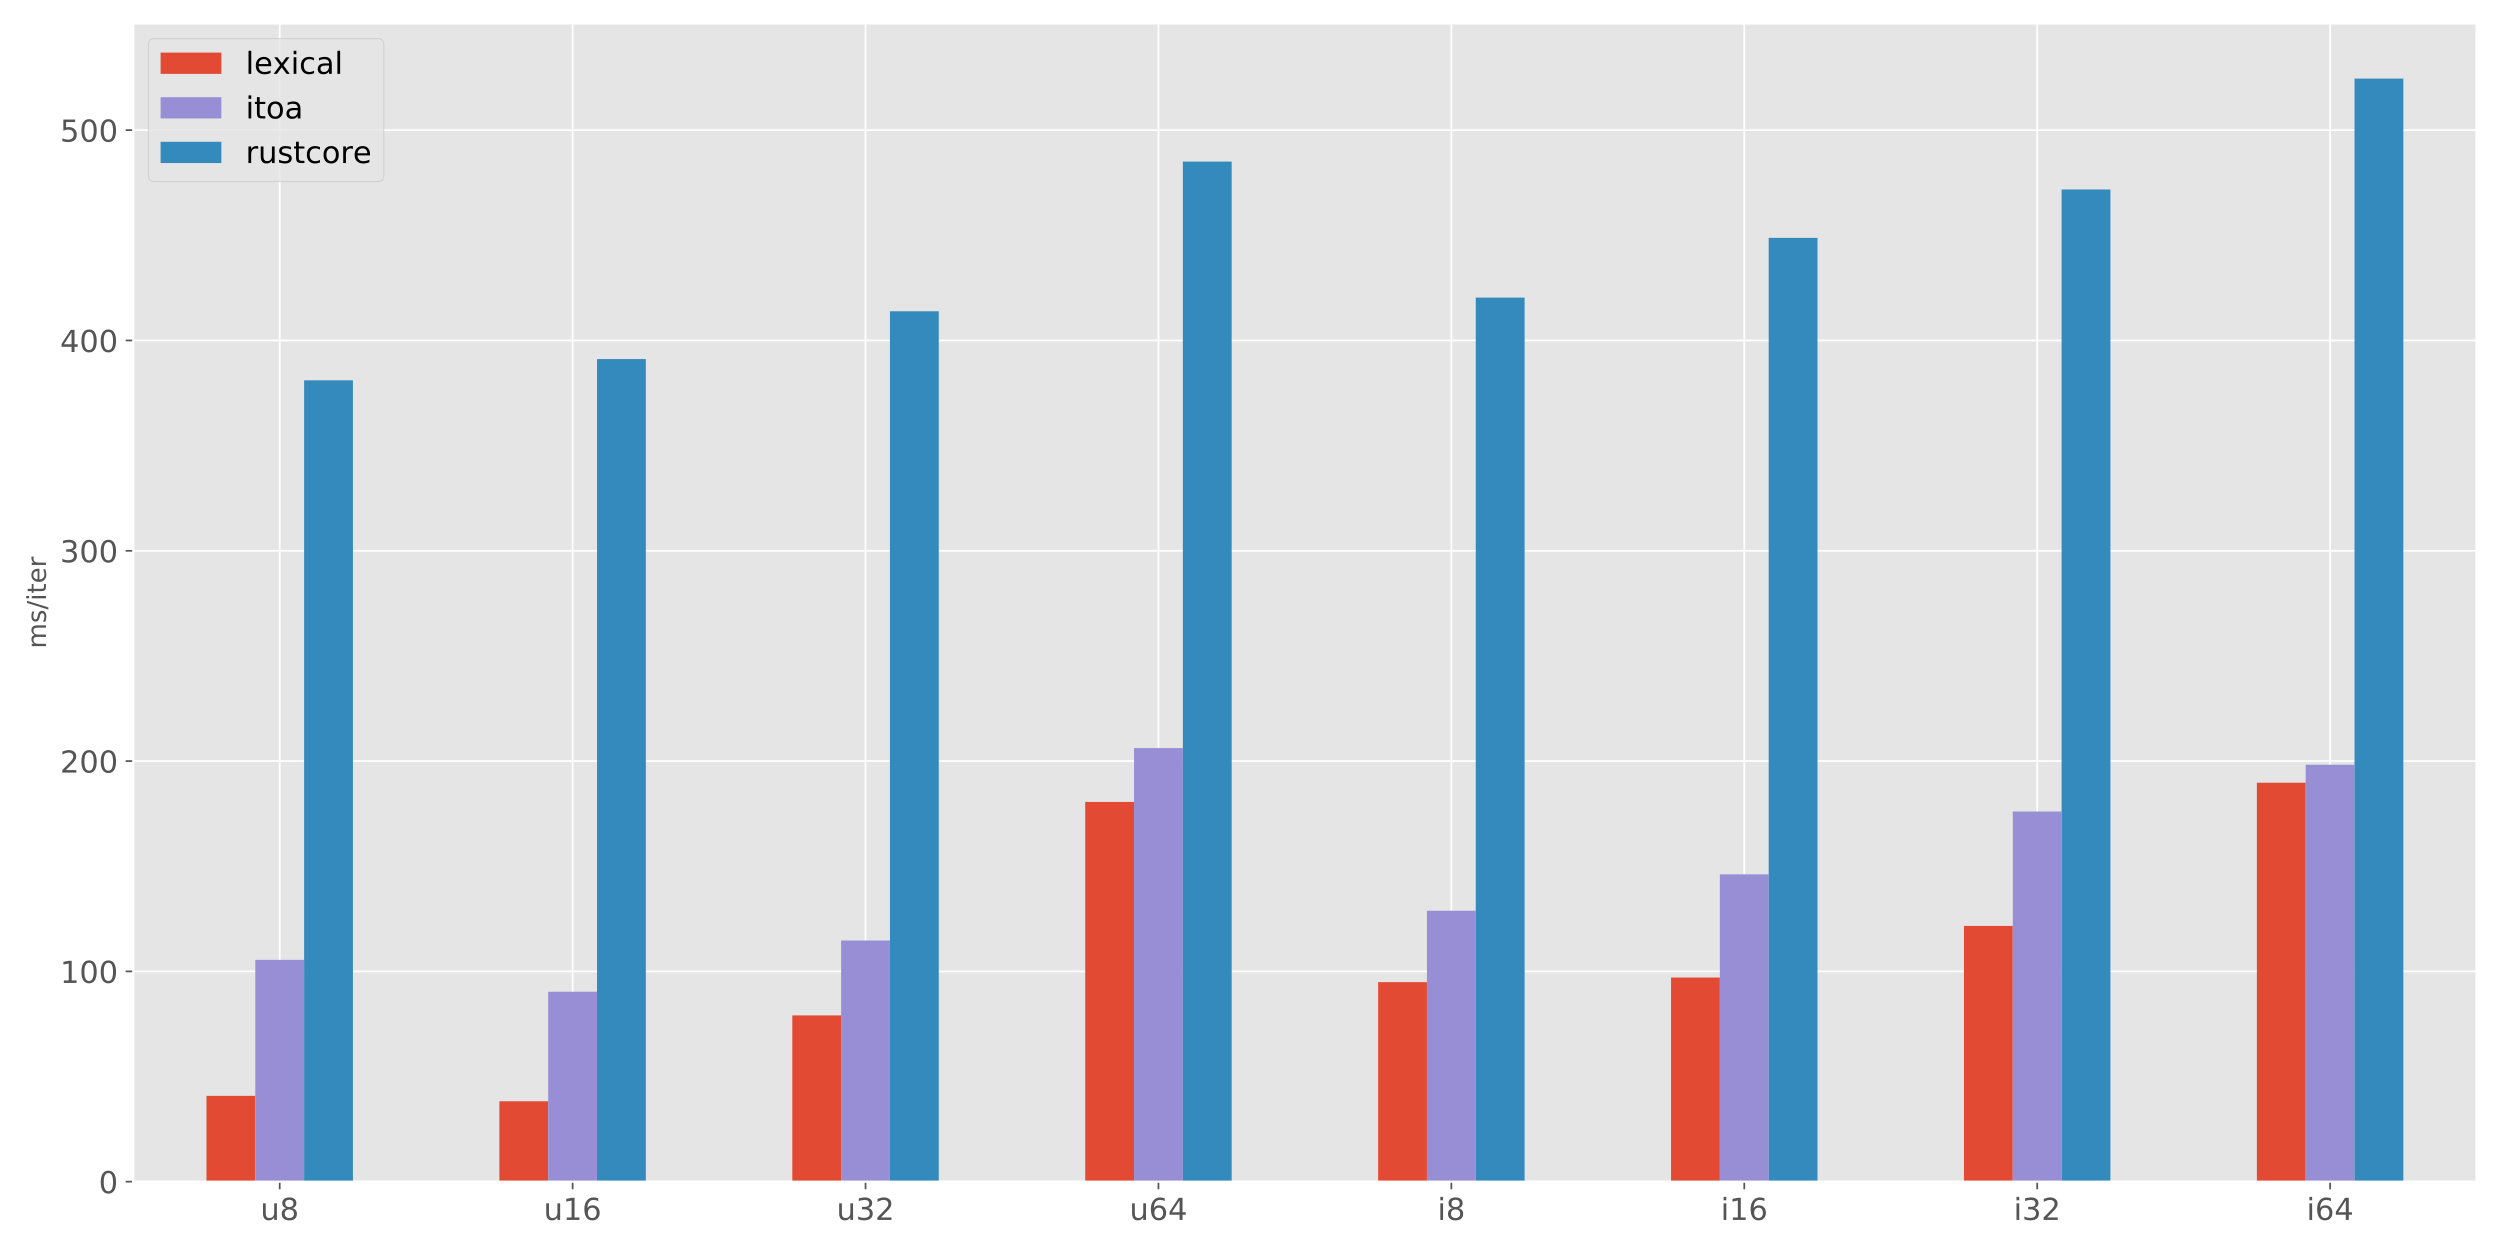
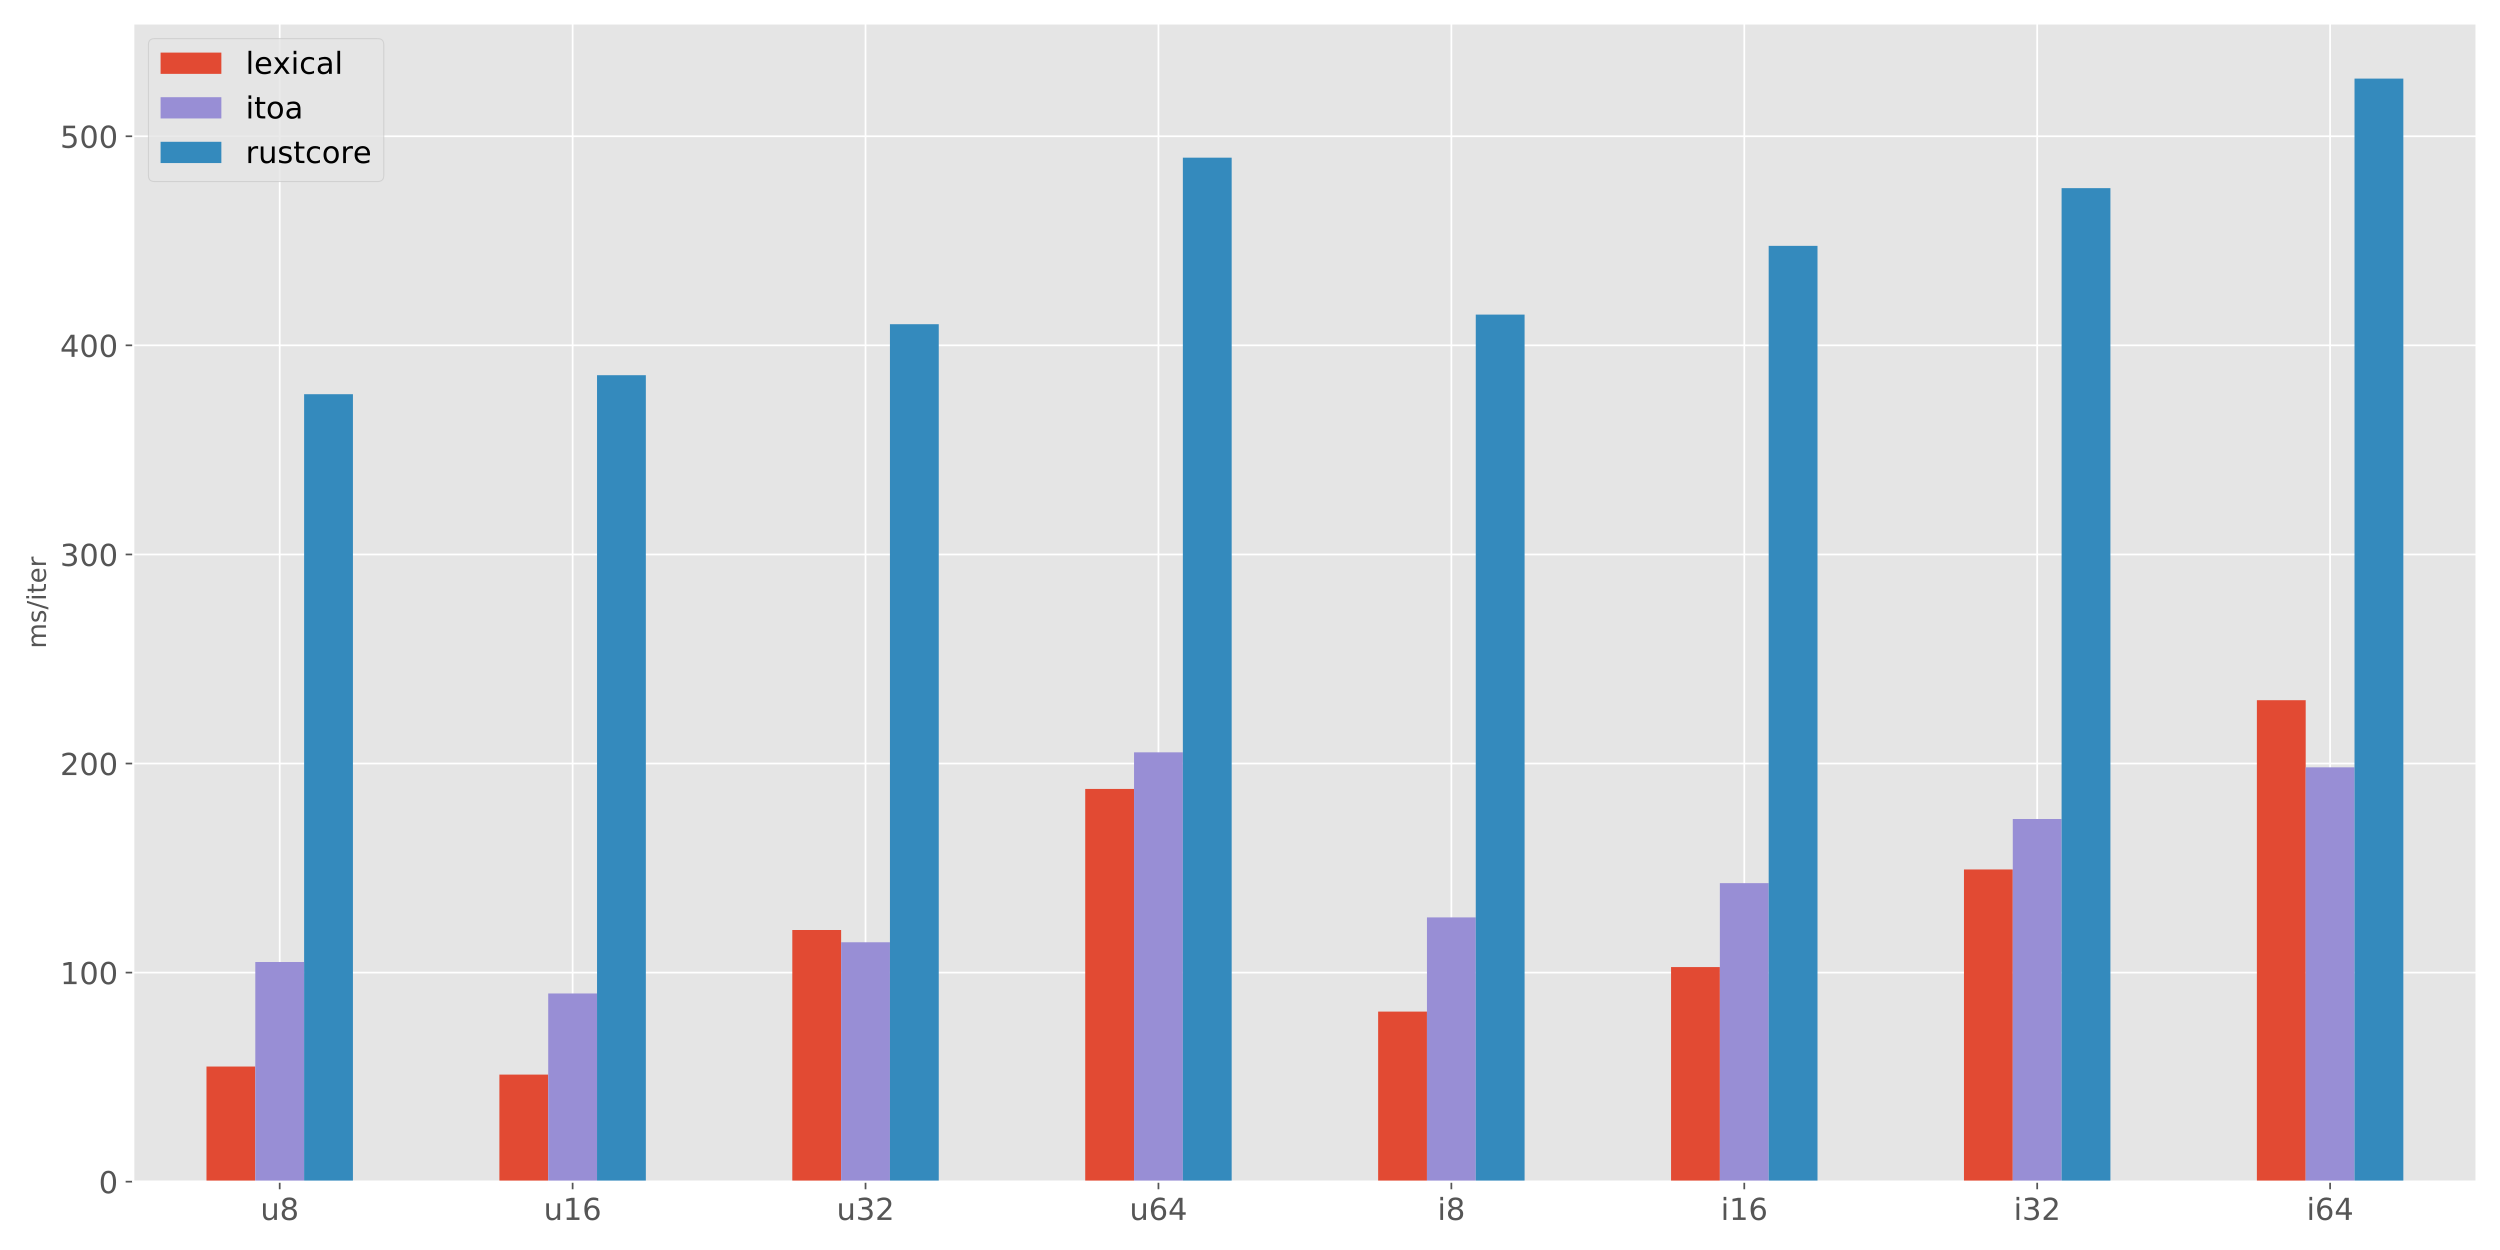
<svg xmlns="http://www.w3.org/2000/svg" xmlns:xlink="http://www.w3.org/1999/xlink" height="576pt" version="1.1" viewBox="0 0 1152 576" width="1152pt">
  <defs>
    <style type="text/css">
*{stroke-linecap:butt;stroke-linejoin:round;}
  </style>
  </defs>
  <g id="figure_1">
    <g id="patch_1">
      <path d="M 0 576  L 1152 576  L 1152 0  L 0 0  z " style="fill:#ffffff;" />
    </g>
    <g id="axes_1">
      <g id="patch_2">
        <path d="M 61.4 544.52  L 1141.2 544.52  L 1141.2 10.8  L 61.4 10.8  z " style="fill:#e5e5e5;" />
      </g>
      <g id="matplotlib.axis_1">
        <g id="xtick_1">
          <g id="line2d_1">
-             <path clip-path="url(#pc8257f01f1)" d="M 128.887 544.52  L 128.887 10.8  " style="fill:none;stroke:#ffffff;stroke-linecap:square;stroke-width:0.8;" />
+             <path clip-path="url(#pca16aad09b)" d="M 128.887 544.52  L 128.887 10.8  " style="fill:none;stroke:#ffffff;stroke-linecap:square;stroke-width:0.8;" />
          </g>
          <g id="line2d_2">
            <defs>
-               <path d="M 0 0  L 0 3.5  " id="m657322981e" style="stroke:#555555;stroke-width:0.8;" />
-             </defs>
-             <g>
-               <use style="fill:#555555;stroke:#555555;stroke-width:0.8;" x="128.887" xlink:href="#m657322981e" y="544.52" />
+               <path d="M 0 0  L 0 3.5  " id="m07f10f7d4e" style="stroke:#555555;stroke-width:0.8;" />
+             </defs>
+             <g>
+               <use style="fill:#555555;stroke:#555555;stroke-width:0.8;" x="128.887" xlink:href="#m07f10f7d4e" y="544.52" />
            </g>
          </g>
          <g id="text_1">
            <defs>
              <path d="M 8.5 21.578  L 8.5 54.688  L 17.484 54.688  L 17.484 21.922  Q 17.484 14.156 20.5 10.266  Q 23.531 6.391 29.594 6.391  Q 36.859 6.391 41.078 11.031  Q 45.312 15.672 45.312 23.688  L 45.312 54.688  L 54.297 54.688  L 54.297 0  L 45.312 0  L 45.312 8.406  Q 42.047 3.422 37.719 1  Q 33.406 -1.422 27.688 -1.422  Q 18.266 -1.422 13.375 4.438  Q 8.5 10.297 8.5 21.578  z M 31.109 56  z " id="DejaVuSans-117" />
              <path d="M 31.781 34.625  Q 24.75 34.625 20.719 30.859  Q 16.703 27.094 16.703 20.516  Q 16.703 13.922 20.719 10.156  Q 24.75 6.391 31.781 6.391  Q 38.812 6.391 42.859 10.172  Q 46.922 13.969 46.922 20.516  Q 46.922 27.094 42.891 30.859  Q 38.875 34.625 31.781 34.625  z M 21.922 38.812  Q 15.578 40.375 12.031 44.719  Q 8.5 49.078 8.5 55.328  Q 8.5 64.062 14.719 69.141  Q 20.953 74.219 31.781 74.219  Q 42.672 74.219 48.875 69.141  Q 55.078 64.062 55.078 55.328  Q 55.078 49.078 51.531 44.719  Q 48 40.375 41.703 38.812  Q 48.828 37.156 52.797 32.312  Q 56.781 27.484 56.781 20.516  Q 56.781 9.906 50.312 4.234  Q 43.844 -1.422 31.781 -1.422  Q 19.734 -1.422 13.25 4.234  Q 6.781 9.906 6.781 20.516  Q 6.781 27.484 10.781 32.312  Q 14.797 37.156 21.922 38.812  z M 18.312 54.391  Q 18.312 48.734 21.844 45.562  Q 25.391 42.391 31.781 42.391  Q 38.141 42.391 41.719 45.562  Q 45.312 48.734 45.312 54.391  Q 45.312 60.062 41.719 63.234  Q 38.141 66.406 31.781 66.406  Q 25.391 66.406 21.844 63.234  Q 18.312 60.062 18.312 54.391  z " id="DejaVuSans-56" />
            </defs>
            <g style="fill:#555555;" transform="translate(119.9975 562.1578)scale(0.14 -0.14)">
              <use xlink:href="#DejaVuSans-117" />
              <use x="63.379" xlink:href="#DejaVuSans-56" />
            </g>
          </g>
        </g>
        <g id="xtick_2">
          <g id="line2d_3">
-             <path clip-path="url(#pc8257f01f1)" d="M 263.863 544.52  L 263.863 10.8  " style="fill:none;stroke:#ffffff;stroke-linecap:square;stroke-width:0.8;" />
+             <path clip-path="url(#pca16aad09b)" d="M 263.863 544.52  L 263.863 10.8  " style="fill:none;stroke:#ffffff;stroke-linecap:square;stroke-width:0.8;" />
          </g>
          <g id="line2d_4">
            <g>
-               <use style="fill:#555555;stroke:#555555;stroke-width:0.8;" x="263.863" xlink:href="#m657322981e" y="544.52" />
+               <use style="fill:#555555;stroke:#555555;stroke-width:0.8;" x="263.863" xlink:href="#m07f10f7d4e" y="544.52" />
            </g>
          </g>
          <g id="text_2">
            <defs>
              <path d="M 12.406 8.297  L 28.516 8.297  L 28.516 63.922  L 10.984 60.406  L 10.984 69.391  L 28.422 72.906  L 38.281 72.906  L 38.281 8.297  L 54.391 8.297  L 54.391 0  L 12.406 0  z " id="DejaVuSans-49" />
              <path d="M 33.016 40.375  Q 26.375 40.375 22.484 35.828  Q 18.609 31.297 18.609 23.391  Q 18.609 15.531 22.484 10.953  Q 26.375 6.391 33.016 6.391  Q 39.656 6.391 43.531 10.953  Q 47.406 15.531 47.406 23.391  Q 47.406 31.297 43.531 35.828  Q 39.656 40.375 33.016 40.375  z M 52.594 71.297  L 52.594 62.312  Q 48.875 64.062 45.094 64.984  Q 41.312 65.922 37.594 65.922  Q 27.828 65.922 22.672 59.328  Q 17.531 52.734 16.797 39.406  Q 19.672 43.656 24.016 45.922  Q 28.375 48.188 33.594 48.188  Q 44.578 48.188 50.953 41.516  Q 57.328 34.859 57.328 23.391  Q 57.328 12.156 50.688 5.359  Q 44.047 -1.422 33.016 -1.422  Q 20.359 -1.422 13.672 8.266  Q 6.984 17.969 6.984 36.375  Q 6.984 53.656 15.188 63.938  Q 23.391 74.219 37.203 74.219  Q 40.922 74.219 44.703 73.484  Q 48.484 72.75 52.594 71.297  z " id="DejaVuSans-54" />
            </defs>
            <g style="fill:#555555;" transform="translate(250.5188 562.1578)scale(0.14 -0.14)">
              <use xlink:href="#DejaVuSans-117" />
              <use x="63.379" xlink:href="#DejaVuSans-49" />
              <use x="127.002" xlink:href="#DejaVuSans-54" />
            </g>
          </g>
        </g>
        <g id="xtick_3">
          <g id="line2d_5">
-             <path clip-path="url(#pc8257f01f1)" d="M 398.837 544.52  L 398.837 10.8  " style="fill:none;stroke:#ffffff;stroke-linecap:square;stroke-width:0.8;" />
+             <path clip-path="url(#pca16aad09b)" d="M 398.837 544.52  L 398.837 10.8  " style="fill:none;stroke:#ffffff;stroke-linecap:square;stroke-width:0.8;" />
          </g>
          <g id="line2d_6">
            <g>
-               <use style="fill:#555555;stroke:#555555;stroke-width:0.8;" x="398.837" xlink:href="#m657322981e" y="544.52" />
+               <use style="fill:#555555;stroke:#555555;stroke-width:0.8;" x="398.837" xlink:href="#m07f10f7d4e" y="544.52" />
            </g>
          </g>
          <g id="text_3">
            <defs>
              <path d="M 40.578 39.312  Q 47.656 37.797 51.625 33  Q 55.609 28.219 55.609 21.188  Q 55.609 10.406 48.188 4.484  Q 40.766 -1.422 27.094 -1.422  Q 22.516 -1.422 17.656 -0.516  Q 12.797 0.391 7.625 2.203  L 7.625 11.719  Q 11.719 9.328 16.594 8.109  Q 21.484 6.891 26.812 6.891  Q 36.078 6.891 40.938 10.547  Q 45.797 14.203 45.797 21.188  Q 45.797 27.641 41.281 31.266  Q 36.766 34.906 28.719 34.906  L 20.219 34.906  L 20.219 43.016  L 29.109 43.016  Q 36.375 43.016 40.234 45.922  Q 44.094 48.828 44.094 54.297  Q 44.094 59.906 40.109 62.906  Q 36.141 65.922 28.719 65.922  Q 24.656 65.922 20.016 65.031  Q 15.375 64.156 9.812 62.312  L 9.812 71.094  Q 15.438 72.656 20.344 73.438  Q 25.25 74.219 29.594 74.219  Q 40.828 74.219 47.359 69.109  Q 53.906 64.016 53.906 55.328  Q 53.906 49.266 50.438 45.094  Q 46.969 40.922 40.578 39.312  z " id="DejaVuSans-51" />
              <path d="M 19.188 8.297  L 53.609 8.297  L 53.609 0  L 7.328 0  L 7.328 8.297  Q 12.938 14.109 22.625 23.891  Q 32.328 33.688 34.812 36.531  Q 39.547 41.844 41.422 45.531  Q 43.312 49.219 43.312 52.781  Q 43.312 58.594 39.234 62.25  Q 35.156 65.922 28.609 65.922  Q 23.969 65.922 18.812 64.312  Q 13.672 62.703 7.812 59.422  L 7.812 69.391  Q 13.766 71.781 18.938 73  Q 24.125 74.219 28.422 74.219  Q 39.75 74.219 46.484 68.547  Q 53.219 62.891 53.219 53.422  Q 53.219 48.922 51.531 44.891  Q 49.859 40.875 45.406 35.406  Q 44.188 33.984 37.641 27.219  Q 31.109 20.453 19.188 8.297  z " id="DejaVuSans-50" />
            </defs>
            <g style="fill:#555555;" transform="translate(385.4937 562.1578)scale(0.14 -0.14)">
              <use xlink:href="#DejaVuSans-117" />
              <use x="63.379" xlink:href="#DejaVuSans-51" />
              <use x="127.002" xlink:href="#DejaVuSans-50" />
            </g>
          </g>
        </g>
        <g id="xtick_4">
          <g id="line2d_7">
-             <path clip-path="url(#pc8257f01f1)" d="M 533.812 544.52  L 533.812 10.8  " style="fill:none;stroke:#ffffff;stroke-linecap:square;stroke-width:0.8;" />
+             <path clip-path="url(#pca16aad09b)" d="M 533.812 544.52  L 533.812 10.8  " style="fill:none;stroke:#ffffff;stroke-linecap:square;stroke-width:0.8;" />
          </g>
          <g id="line2d_8">
            <g>
-               <use style="fill:#555555;stroke:#555555;stroke-width:0.8;" x="533.812" xlink:href="#m657322981e" y="544.52" />
+               <use style="fill:#555555;stroke:#555555;stroke-width:0.8;" x="533.812" xlink:href="#m07f10f7d4e" y="544.52" />
            </g>
          </g>
          <g id="text_4">
            <defs>
              <path d="M 37.797 64.312  L 12.891 25.391  L 37.797 25.391  z M 35.203 72.906  L 47.609 72.906  L 47.609 25.391  L 58.016 25.391  L 58.016 17.188  L 47.609 17.188  L 47.609 0  L 37.797 0  L 37.797 17.188  L 4.891 17.188  L 4.891 26.703  z " id="DejaVuSans-52" />
            </defs>
            <g style="fill:#555555;" transform="translate(520.4688 562.1578)scale(0.14 -0.14)">
              <use xlink:href="#DejaVuSans-117" />
              <use x="63.379" xlink:href="#DejaVuSans-54" />
              <use x="127.002" xlink:href="#DejaVuSans-52" />
            </g>
          </g>
        </g>
        <g id="xtick_5">
          <g id="line2d_9">
-             <path clip-path="url(#pc8257f01f1)" d="M 668.788 544.52  L 668.788 10.8  " style="fill:none;stroke:#ffffff;stroke-linecap:square;stroke-width:0.8;" />
+             <path clip-path="url(#pca16aad09b)" d="M 668.788 544.52  L 668.788 10.8  " style="fill:none;stroke:#ffffff;stroke-linecap:square;stroke-width:0.8;" />
          </g>
          <g id="line2d_10">
            <g>
-               <use style="fill:#555555;stroke:#555555;stroke-width:0.8;" x="668.788" xlink:href="#m657322981e" y="544.52" />
+               <use style="fill:#555555;stroke:#555555;stroke-width:0.8;" x="668.788" xlink:href="#m07f10f7d4e" y="544.52" />
            </g>
          </g>
          <g id="text_5">
            <defs>
              <path d="M 9.422 54.688  L 18.406 54.688  L 18.406 0  L 9.422 0  z M 9.422 75.984  L 18.406 75.984  L 18.406 64.594  L 9.422 64.594  z " id="DejaVuSans-105" />
            </defs>
            <g style="fill:#555555;" transform="translate(662.3891 562.1578)scale(0.14 -0.14)">
              <use xlink:href="#DejaVuSans-105" />
              <use x="27.783" xlink:href="#DejaVuSans-56" />
            </g>
          </g>
        </g>
        <g id="xtick_6">
          <g id="line2d_11">
-             <path clip-path="url(#pc8257f01f1)" d="M 803.763 544.52  L 803.763 10.8  " style="fill:none;stroke:#ffffff;stroke-linecap:square;stroke-width:0.8;" />
+             <path clip-path="url(#pca16aad09b)" d="M 803.763 544.52  L 803.763 10.8  " style="fill:none;stroke:#ffffff;stroke-linecap:square;stroke-width:0.8;" />
          </g>
          <g id="line2d_12">
            <g>
-               <use style="fill:#555555;stroke:#555555;stroke-width:0.8;" x="803.763" xlink:href="#m657322981e" y="544.52" />
+               <use style="fill:#555555;stroke:#555555;stroke-width:0.8;" x="803.763" xlink:href="#m07f10f7d4e" y="544.52" />
            </g>
          </g>
          <g id="text_6">
            <g style="fill:#555555;" transform="translate(792.9103 562.1578)scale(0.14 -0.14)">
              <use xlink:href="#DejaVuSans-105" />
              <use x="27.783" xlink:href="#DejaVuSans-49" />
              <use x="91.406" xlink:href="#DejaVuSans-54" />
            </g>
          </g>
        </g>
        <g id="xtick_7">
          <g id="line2d_13">
-             <path clip-path="url(#pc8257f01f1)" d="M 938.737 544.52  L 938.737 10.8  " style="fill:none;stroke:#ffffff;stroke-linecap:square;stroke-width:0.8;" />
+             <path clip-path="url(#pca16aad09b)" d="M 938.737 544.52  L 938.737 10.8  " style="fill:none;stroke:#ffffff;stroke-linecap:square;stroke-width:0.8;" />
          </g>
          <g id="line2d_14">
            <g>
-               <use style="fill:#555555;stroke:#555555;stroke-width:0.8;" x="938.737" xlink:href="#m657322981e" y="544.52" />
+               <use style="fill:#555555;stroke:#555555;stroke-width:0.8;" x="938.737" xlink:href="#m07f10f7d4e" y="544.52" />
            </g>
          </g>
          <g id="text_7">
            <g style="fill:#555555;" transform="translate(927.8853 562.1578)scale(0.14 -0.14)">
              <use xlink:href="#DejaVuSans-105" />
              <use x="27.783" xlink:href="#DejaVuSans-51" />
              <use x="91.406" xlink:href="#DejaVuSans-50" />
            </g>
          </g>
        </g>
        <g id="xtick_8">
          <g id="line2d_15">
-             <path clip-path="url(#pc8257f01f1)" d="M 1073.713 544.52  L 1073.713 10.8  " style="fill:none;stroke:#ffffff;stroke-linecap:square;stroke-width:0.8;" />
+             <path clip-path="url(#pca16aad09b)" d="M 1073.713 544.52  L 1073.713 10.8  " style="fill:none;stroke:#ffffff;stroke-linecap:square;stroke-width:0.8;" />
          </g>
          <g id="line2d_16">
            <g>
-               <use style="fill:#555555;stroke:#555555;stroke-width:0.8;" x="1073.713" xlink:href="#m657322981e" y="544.52" />
+               <use style="fill:#555555;stroke:#555555;stroke-width:0.8;" x="1073.713" xlink:href="#m07f10f7d4e" y="544.52" />
            </g>
          </g>
          <g id="text_8">
            <g style="fill:#555555;" transform="translate(1062.86 562.1578)scale(0.14 -0.14)">
              <use xlink:href="#DejaVuSans-105" />
              <use x="27.783" xlink:href="#DejaVuSans-54" />
              <use x="91.406" xlink:href="#DejaVuSans-52" />
            </g>
          </g>
        </g>
      </g>
      <g id="matplotlib.axis_2">
        <g id="ytick_1">
          <g id="line2d_17">
-             <path clip-path="url(#pc8257f01f1)" d="M 61.4 544.52  L 1141.2 544.52  " style="fill:none;stroke:#ffffff;stroke-linecap:square;stroke-width:0.8;" />
+             <path clip-path="url(#pca16aad09b)" d="M 61.4 544.52  L 1141.2 544.52  " style="fill:none;stroke:#ffffff;stroke-linecap:square;stroke-width:0.8;" />
          </g>
          <g id="line2d_18">
            <defs>
-               <path d="M 0 0  L -3.5 0  " id="mfa6a2e29e7" style="stroke:#555555;stroke-width:0.8;" />
-             </defs>
-             <g>
-               <use style="fill:#555555;stroke:#555555;stroke-width:0.8;" x="61.4" xlink:href="#mfa6a2e29e7" y="544.52" />
+               <path d="M 0 0  L -3.5 0  " id="m3c9829ac7c" style="stroke:#555555;stroke-width:0.8;" />
+             </defs>
+             <g>
+               <use style="fill:#555555;stroke:#555555;stroke-width:0.8;" x="61.4" xlink:href="#m3c9829ac7c" y="544.52" />
            </g>
          </g>
          <g id="text_9">
            <defs>
              <path d="M 31.781 66.406  Q 24.172 66.406 20.328 58.906  Q 16.5 51.422 16.5 36.375  Q 16.5 21.391 20.328 13.891  Q 24.172 6.391 31.781 6.391  Q 39.453 6.391 43.281 13.891  Q 47.125 21.391 47.125 36.375  Q 47.125 51.422 43.281 58.906  Q 39.453 66.406 31.781 66.406  z M 31.781 74.219  Q 44.047 74.219 50.516 64.516  Q 56.984 54.828 56.984 36.375  Q 56.984 17.969 50.516 8.266  Q 44.047 -1.422 31.781 -1.422  Q 19.531 -1.422 13.062 8.266  Q 6.594 17.969 6.594 36.375  Q 6.594 54.828 13.062 64.516  Q 19.531 74.219 31.781 74.219  z " id="DejaVuSans-48" />
            </defs>
            <g style="fill:#555555;" transform="translate(45.4925 549.8389)scale(0.14 -0.14)">
              <use xlink:href="#DejaVuSans-48" />
            </g>
          </g>
        </g>
        <g id="ytick_2">
          <g id="line2d_19">
-             <path clip-path="url(#pc8257f01f1)" d="M 61.4 447.611  L 1141.2 447.611  " style="fill:none;stroke:#ffffff;stroke-linecap:square;stroke-width:0.8;" />
+             <path clip-path="url(#pca16aad09b)" d="M 61.4 448.175  L 1141.2 448.175  " style="fill:none;stroke:#ffffff;stroke-linecap:square;stroke-width:0.8;" />
          </g>
          <g id="line2d_20">
            <g>
-               <use style="fill:#555555;stroke:#555555;stroke-width:0.8;" x="61.4" xlink:href="#mfa6a2e29e7" y="447.611" />
+               <use style="fill:#555555;stroke:#555555;stroke-width:0.8;" x="61.4" xlink:href="#m3c9829ac7c" y="448.175" />
            </g>
          </g>
          <g id="text_10">
-             <g style="fill:#555555;" transform="translate(27.6775 452.9303)scale(0.14 -0.14)">
+             <g style="fill:#555555;" transform="translate(27.6775 453.4941)scale(0.14 -0.14)">
              <use xlink:href="#DejaVuSans-49" />
              <use x="63.623" xlink:href="#DejaVuSans-48" />
              <use x="127.246" xlink:href="#DejaVuSans-48" />
            </g>
          </g>
        </g>
        <g id="ytick_3">
          <g id="line2d_21">
-             <path clip-path="url(#pc8257f01f1)" d="M 61.4 350.703  L 1141.2 350.703  " style="fill:none;stroke:#ffffff;stroke-linecap:square;stroke-width:0.8;" />
+             <path clip-path="url(#pca16aad09b)" d="M 61.4 351.83  L 1141.2 351.83  " style="fill:none;stroke:#ffffff;stroke-linecap:square;stroke-width:0.8;" />
          </g>
          <g id="line2d_22">
            <g>
-               <use style="fill:#555555;stroke:#555555;stroke-width:0.8;" x="61.4" xlink:href="#mfa6a2e29e7" y="350.703" />
+               <use style="fill:#555555;stroke:#555555;stroke-width:0.8;" x="61.4" xlink:href="#m3c9829ac7c" y="351.83" />
            </g>
          </g>
          <g id="text_11">
-             <g style="fill:#555555;" transform="translate(27.6775 356.0218)scale(0.14 -0.14)">
+             <g style="fill:#555555;" transform="translate(27.6775 357.1492)scale(0.14 -0.14)">
              <use xlink:href="#DejaVuSans-50" />
              <use x="63.623" xlink:href="#DejaVuSans-48" />
              <use x="127.246" xlink:href="#DejaVuSans-48" />
            </g>
          </g>
        </g>
        <g id="ytick_4">
          <g id="line2d_23">
-             <path clip-path="url(#pc8257f01f1)" d="M 61.4 253.794  L 1141.2 253.794  " style="fill:none;stroke:#ffffff;stroke-linecap:square;stroke-width:0.8;" />
+             <path clip-path="url(#pca16aad09b)" d="M 61.4 255.485  L 1141.2 255.485  " style="fill:none;stroke:#ffffff;stroke-linecap:square;stroke-width:0.8;" />
          </g>
          <g id="line2d_24">
            <g>
-               <use style="fill:#555555;stroke:#555555;stroke-width:0.8;" x="61.4" xlink:href="#mfa6a2e29e7" y="253.794" />
+               <use style="fill:#555555;stroke:#555555;stroke-width:0.8;" x="61.4" xlink:href="#m3c9829ac7c" y="255.485" />
            </g>
          </g>
          <g id="text_12">
-             <g style="fill:#555555;" transform="translate(27.6775 259.1132)scale(0.14 -0.14)">
+             <g style="fill:#555555;" transform="translate(27.6775 260.8044)scale(0.14 -0.14)">
              <use xlink:href="#DejaVuSans-51" />
              <use x="63.623" xlink:href="#DejaVuSans-48" />
              <use x="127.246" xlink:href="#DejaVuSans-48" />
            </g>
          </g>
        </g>
        <g id="ytick_5">
          <g id="line2d_25">
-             <path clip-path="url(#pc8257f01f1)" d="M 61.4 156.886  L 1141.2 156.886  " style="fill:none;stroke:#ffffff;stroke-linecap:square;stroke-width:0.8;" />
+             <path clip-path="url(#pca16aad09b)" d="M 61.4 159.141  L 1141.2 159.141  " style="fill:none;stroke:#ffffff;stroke-linecap:square;stroke-width:0.8;" />
          </g>
          <g id="line2d_26">
            <g>
-               <use style="fill:#555555;stroke:#555555;stroke-width:0.8;" x="61.4" xlink:href="#mfa6a2e29e7" y="156.886" />
+               <use style="fill:#555555;stroke:#555555;stroke-width:0.8;" x="61.4" xlink:href="#m3c9829ac7c" y="159.141" />
            </g>
          </g>
          <g id="text_13">
-             <g style="fill:#555555;" transform="translate(27.6775 162.2047)scale(0.14 -0.14)">
+             <g style="fill:#555555;" transform="translate(27.6775 164.4596)scale(0.14 -0.14)">
              <use xlink:href="#DejaVuSans-52" />
              <use x="63.623" xlink:href="#DejaVuSans-48" />
              <use x="127.246" xlink:href="#DejaVuSans-48" />
            </g>
          </g>
        </g>
        <g id="ytick_6">
          <g id="line2d_27">
-             <path clip-path="url(#pc8257f01f1)" d="M 61.4 59.977  L 1141.2 59.977  " style="fill:none;stroke:#ffffff;stroke-linecap:square;stroke-width:0.8;" />
+             <path clip-path="url(#pca16aad09b)" d="M 61.4 62.796  L 1141.2 62.796  " style="fill:none;stroke:#ffffff;stroke-linecap:square;stroke-width:0.8;" />
          </g>
          <g id="line2d_28">
            <g>
-               <use style="fill:#555555;stroke:#555555;stroke-width:0.8;" x="61.4" xlink:href="#mfa6a2e29e7" y="59.977" />
+               <use style="fill:#555555;stroke:#555555;stroke-width:0.8;" x="61.4" xlink:href="#m3c9829ac7c" y="62.796" />
            </g>
          </g>
          <g id="text_14">
            <defs>
              <path d="M 10.797 72.906  L 49.516 72.906  L 49.516 64.594  L 19.828 64.594  L 19.828 46.734  Q 21.969 47.469 24.109 47.828  Q 26.266 48.188 28.422 48.188  Q 40.625 48.188 47.75 41.5  Q 54.891 34.812 54.891 23.391  Q 54.891 11.625 47.562 5.094  Q 40.234 -1.422 26.906 -1.422  Q 22.312 -1.422 17.547 -0.641  Q 12.797 0.141 7.719 1.703  L 7.719 11.625  Q 12.109 9.234 16.797 8.062  Q 21.484 6.891 26.703 6.891  Q 35.156 6.891 40.078 11.328  Q 45.016 15.766 45.016 23.391  Q 45.016 31 40.078 35.438  Q 35.156 39.891 26.703 39.891  Q 22.75 39.891 18.812 39.016  Q 14.891 38.141 10.797 36.281  z " id="DejaVuSans-53" />
            </defs>
-             <g style="fill:#555555;" transform="translate(27.6775 65.29612)scale(0.14 -0.14)">
+             <g style="fill:#555555;" transform="translate(27.6775 68.11472)scale(0.14 -0.14)">
              <use xlink:href="#DejaVuSans-53" />
              <use x="63.623" xlink:href="#DejaVuSans-48" />
              <use x="127.246" xlink:href="#DejaVuSans-48" />
            </g>
          </g>
        </g>
        <g id="text_15">
          <defs>
            <path d="M 52 44.188  Q 55.375 50.25 60.062 53.125  Q 64.75 56 71.094 56  Q 79.641 56 84.281 50.016  Q 88.922 44.047 88.922 33.016  L 88.922 0  L 79.891 0  L 79.891 32.719  Q 79.891 40.578 77.094 44.375  Q 74.312 48.188 68.609 48.188  Q 61.625 48.188 57.562 43.547  Q 53.516 38.922 53.516 30.906  L 53.516 0  L 44.484 0  L 44.484 32.719  Q 44.484 40.625 41.703 44.406  Q 38.922 48.188 33.109 48.188  Q 26.219 48.188 22.156 43.531  Q 18.109 38.875 18.109 30.906  L 18.109 0  L 9.078 0  L 9.078 54.688  L 18.109 54.688  L 18.109 46.188  Q 21.188 51.219 25.484 53.609  Q 29.781 56 35.688 56  Q 41.656 56 45.828 52.969  Q 50 49.953 52 44.188  z " id="DejaVuSans-109" />
            <path d="M 44.281 53.078  L 44.281 44.578  Q 40.484 46.531 36.375 47.5  Q 32.281 48.484 27.875 48.484  Q 21.188 48.484 17.844 46.438  Q 14.5 44.391 14.5 40.281  Q 14.5 37.156 16.891 35.375  Q 19.281 33.594 26.516 31.984  L 29.594 31.297  Q 39.156 29.25 43.188 25.516  Q 47.219 21.781 47.219 15.094  Q 47.219 7.469 41.188 3.016  Q 35.156 -1.422 24.609 -1.422  Q 20.219 -1.422 15.453 -0.562  Q 10.688 0.297 5.422 2  L 5.422 11.281  Q 10.406 8.688 15.234 7.391  Q 20.062 6.109 24.812 6.109  Q 31.156 6.109 34.562 8.281  Q 37.984 10.453 37.984 14.406  Q 37.984 18.062 35.516 20.016  Q 33.062 21.969 24.703 23.781  L 21.578 24.516  Q 13.234 26.266 9.516 29.906  Q 5.812 33.547 5.812 39.891  Q 5.812 47.609 11.281 51.797  Q 16.75 56 26.812 56  Q 31.781 56 36.172 55.266  Q 40.578 54.547 44.281 53.078  z " id="DejaVuSans-115" />
            <path d="M 25.391 72.906  L 33.688 72.906  L 8.297 -9.281  L 0 -9.281  z " id="DejaVuSans-47" />
            <path d="M 18.312 70.219  L 18.312 54.688  L 36.812 54.688  L 36.812 47.703  L 18.312 47.703  L 18.312 18.016  Q 18.312 11.328 20.141 9.422  Q 21.969 7.516 27.594 7.516  L 36.812 7.516  L 36.812 0  L 27.594 0  Q 17.188 0 13.234 3.875  Q 9.281 7.766 9.281 18.016  L 9.281 47.703  L 2.688 47.703  L 2.688 54.688  L 9.281 54.688  L 9.281 70.219  z " id="DejaVuSans-116" />
            <path d="M 56.203 29.594  L 56.203 25.203  L 14.891 25.203  Q 15.484 15.922 20.484 11.062  Q 25.484 6.203 34.422 6.203  Q 39.594 6.203 44.453 7.469  Q 49.312 8.734 54.109 11.281  L 54.109 2.781  Q 49.266 0.734 44.188 -0.344  Q 39.109 -1.422 33.891 -1.422  Q 20.797 -1.422 13.156 6.188  Q 5.516 13.812 5.516 26.812  Q 5.516 40.234 12.766 48.109  Q 20.016 56 32.328 56  Q 43.359 56 49.781 48.891  Q 56.203 41.797 56.203 29.594  z M 47.219 32.234  Q 47.125 39.594 43.094 43.984  Q 39.062 48.391 32.422 48.391  Q 24.906 48.391 20.391 44.141  Q 15.875 39.891 15.188 32.172  z " id="DejaVuSans-101" />
            <path d="M 41.109 46.297  Q 39.594 47.172 37.812 47.578  Q 36.031 48 33.891 48  Q 26.266 48 22.188 43.047  Q 18.109 38.094 18.109 28.812  L 18.109 0  L 9.078 0  L 9.078 54.688  L 18.109 54.688  L 18.109 46.188  Q 20.953 51.172 25.484 53.578  Q 30.031 56 36.531 56  Q 37.453 56 38.578 55.875  Q 39.703 55.766 41.062 55.516  z " id="DejaVuSans-114" />
          </defs>
          <g style="fill:#555555;" transform="translate(21.18188 298.8288)rotate(-90)scale(0.12 -0.12)">
            <use xlink:href="#DejaVuSans-109" />
            <use x="97.412" xlink:href="#DejaVuSans-115" />
            <use x="149.512" xlink:href="#DejaVuSans-47" />
            <use x="183.203" xlink:href="#DejaVuSans-105" />
            <use x="210.986" xlink:href="#DejaVuSans-116" />
            <use x="250.195" xlink:href="#DejaVuSans-101" />
            <use x="311.719" xlink:href="#DejaVuSans-114" />
          </g>
        </g>
      </g>
      <g id="patch_3">
-         <path clip-path="url(#pc8257f01f1)" d="M 95.144 544.52  L 117.64 544.52  L 117.64 504.989  L 95.144 504.989  z " style="fill:#e24a33;" />
+         <path clip-path="url(#pca16aad09b)" d="M 95.144 544.52  L 117.64 544.52  L 117.64 491.461  L 95.144 491.461  z " style="fill:#e24a33;" />
      </g>
      <g id="patch_4">
-         <path clip-path="url(#pc8257f01f1)" d="M 230.119 544.52  L 252.615 544.52  L 252.615 507.471  L 230.119 507.471  z " style="fill:#e24a33;" />
+         <path clip-path="url(#pca16aad09b)" d="M 230.119 544.52  L 252.615 544.52  L 252.615 495.173  L 230.119 495.173  z " style="fill:#e24a33;" />
      </g>
      <g id="patch_5">
-         <path clip-path="url(#pc8257f01f1)" d="M 365.094 544.52  L 387.59 544.52  L 387.59 467.893  L 365.094 467.893  z " style="fill:#e24a33;" />
+         <path clip-path="url(#pca16aad09b)" d="M 365.094 544.52  L 387.59 544.52  L 387.59 428.542  L 365.094 428.542  z " style="fill:#e24a33;" />
      </g>
      <g id="patch_6">
-         <path clip-path="url(#pc8257f01f1)" d="M 500.069 544.52  L 522.565 544.52  L 522.565 369.519  L 500.069 369.519  z " style="fill:#e24a33;" />
+         <path clip-path="url(#pca16aad09b)" d="M 500.069 544.52  L 522.565 544.52  L 522.565 363.536  L 500.069 363.536  z " style="fill:#e24a33;" />
      </g>
      <g id="patch_7">
-         <path clip-path="url(#pc8257f01f1)" d="M 635.044 544.52  L 657.54 544.52  L 657.54 452.565  L 635.044 452.565  z " style="fill:#e24a33;" />
+         <path clip-path="url(#pca16aad09b)" d="M 635.044 544.52  L 657.54 544.52  L 657.54 466.147  L 635.044 466.147  z " style="fill:#e24a33;" />
      </g>
      <g id="patch_8">
-         <path clip-path="url(#pc8257f01f1)" d="M 770.019 544.52  L 792.515 544.52  L 792.515 450.439  L 770.019 450.439  z " style="fill:#e24a33;" />
+         <path clip-path="url(#pca16aad09b)" d="M 770.019 544.52  L 792.515 544.52  L 792.515 445.609  L 770.019 445.609  z " style="fill:#e24a33;" />
      </g>
      <g id="patch_9">
-         <path clip-path="url(#pc8257f01f1)" d="M 904.994 544.52  L 927.49 544.52  L 927.49 426.684  L 904.994 426.684  z " style="fill:#e24a33;" />
+         <path clip-path="url(#pca16aad09b)" d="M 904.994 544.52  L 927.49 544.52  L 927.49 400.639  L 904.994 400.639  z " style="fill:#e24a33;" />
      </g>
      <g id="patch_10">
-         <path clip-path="url(#pc8257f01f1)" d="M 1039.969 544.52  L 1062.465 544.52  L 1062.465 360.682  L 1039.969 360.682  z " style="fill:#e24a33;" />
+         <path clip-path="url(#pca16aad09b)" d="M 1039.969 544.52  L 1062.465 544.52  L 1062.465 322.654  L 1039.969 322.654  z " style="fill:#e24a33;" />
      </g>
      <g id="patch_11">
-         <path clip-path="url(#pc8257f01f1)" d="M 117.64 544.52  L 140.135 544.52  L 140.135 442.318  L 117.64 442.318  z " style="fill:#988ed5;" />
+         <path clip-path="url(#pca16aad09b)" d="M 117.64 544.52  L 140.135 544.52  L 140.135 443.294  L 117.64 443.294  z " style="fill:#988ed5;" />
      </g>
      <g id="patch_12">
-         <path clip-path="url(#pc8257f01f1)" d="M 252.615 544.52  L 275.11 544.52  L 275.11 456.982  L 252.615 456.982  z " style="fill:#988ed5;" />
+         <path clip-path="url(#pca16aad09b)" d="M 252.615 544.52  L 275.11 544.52  L 275.11 457.795  L 252.615 457.795  z " style="fill:#988ed5;" />
      </g>
      <g id="patch_13">
-         <path clip-path="url(#pc8257f01f1)" d="M 387.59 544.52  L 410.085 544.52  L 410.085 433.407  L 387.59 433.407  z " style="fill:#988ed5;" />
+         <path clip-path="url(#pca16aad09b)" d="M 387.59 544.52  L 410.085 544.52  L 410.085 434.211  L 387.59 434.211  z " style="fill:#988ed5;" />
      </g>
      <g id="patch_14">
-         <path clip-path="url(#pc8257f01f1)" d="M 522.565 544.52  L 545.06 544.52  L 545.06 344.713  L 522.565 344.713  z " style="fill:#988ed5;" />
+         <path clip-path="url(#pca16aad09b)" d="M 522.565 544.52  L 545.06 544.52  L 545.06 346.661  L 522.565 346.661  z " style="fill:#988ed5;" />
      </g>
      <g id="patch_15">
-         <path clip-path="url(#pc8257f01f1)" d="M 657.54 544.52  L 680.035 544.52  L 680.035 419.66  L 657.54 419.66  z " style="fill:#988ed5;" />
+         <path clip-path="url(#pca16aad09b)" d="M 657.54 544.52  L 680.035 544.52  L 680.035 422.748  L 657.54 422.748  z " style="fill:#988ed5;" />
      </g>
      <g id="patch_16">
-         <path clip-path="url(#pc8257f01f1)" d="M 792.515 544.52  L 815.01 544.52  L 815.01 402.899  L 792.515 402.899  z " style="fill:#988ed5;" />
+         <path clip-path="url(#pca16aad09b)" d="M 792.515 544.52  L 815.01 544.52  L 815.01 406.945  L 792.515 406.945  z " style="fill:#988ed5;" />
      </g>
      <g id="patch_17">
-         <path clip-path="url(#pc8257f01f1)" d="M 927.49 544.52  L 949.985 544.52  L 949.985 373.96  L 927.49 373.96  z " style="fill:#988ed5;" />
+         <path clip-path="url(#pca16aad09b)" d="M 927.49 544.52  L 949.985 544.52  L 949.985 377.383  L 927.49 377.383  z " style="fill:#988ed5;" />
      </g>
      <g id="patch_18">
-         <path clip-path="url(#pc8257f01f1)" d="M 1062.465 544.52  L 1084.96 544.52  L 1084.96 352.388  L 1062.465 352.388  z " style="fill:#988ed5;" />
+         <path clip-path="url(#pca16aad09b)" d="M 1062.465 544.52  L 1084.96 544.52  L 1084.96 353.588  L 1062.465 353.588  z " style="fill:#988ed5;" />
      </g>
      <g id="patch_19">
-         <path clip-path="url(#pc8257f01f1)" d="M 140.135 544.52  L 162.631 544.52  L 162.631 175.256  L 140.135 175.256  z " style="fill:#348abd;" />
+         <path clip-path="url(#pca16aad09b)" d="M 140.135 544.52  L 162.631 544.52  L 162.631 181.661  L 140.135 181.661  z " style="fill:#348abd;" />
      </g>
      <g id="patch_20">
-         <path clip-path="url(#pc8257f01f1)" d="M 275.11 544.52  L 297.606 544.52  L 297.606 165.447  L 275.11 165.447  z " style="fill:#348abd;" />
+         <path clip-path="url(#pca16aad09b)" d="M 275.11 544.52  L 297.606 544.52  L 297.606 172.897  L 275.11 172.897  z " style="fill:#348abd;" />
      </g>
      <g id="patch_21">
-         <path clip-path="url(#pc8257f01f1)" d="M 410.085 544.52  L 432.581 544.52  L 432.581 143.426  L 410.085 143.426  z " style="fill:#348abd;" />
+         <path clip-path="url(#pca16aad09b)" d="M 410.085 544.52  L 432.581 544.52  L 432.581 149.393  L 410.085 149.393  z " style="fill:#348abd;" />
      </g>
      <g id="patch_22">
-         <path clip-path="url(#pc8257f01f1)" d="M 545.06 544.52  L 567.556 544.52  L 567.556 74.468  L 545.06 74.468  z " style="fill:#348abd;" />
+         <path clip-path="url(#pca16aad09b)" d="M 545.06 544.52  L 567.556 544.52  L 567.556 72.639  L 545.06 72.639  z " style="fill:#348abd;" />
      </g>
      <g id="patch_23">
-         <path clip-path="url(#pc8257f01f1)" d="M 680.035 544.52  L 702.531 544.52  L 702.531 137.141  L 680.035 137.141  z " style="fill:#348abd;" />
+         <path clip-path="url(#pca16aad09b)" d="M 680.035 544.52  L 702.531 544.52  L 702.531 144.964  L 680.035 144.964  z " style="fill:#348abd;" />
      </g>
      <g id="patch_24">
-         <path clip-path="url(#pc8257f01f1)" d="M 815.01 544.52  L 837.506 544.52  L 837.506 109.608  L 815.01 109.608  z " style="fill:#348abd;" />
+         <path clip-path="url(#pca16aad09b)" d="M 815.01 544.52  L 837.506 544.52  L 837.506 113.299  L 815.01 113.299  z " style="fill:#348abd;" />
      </g>
      <g id="patch_25">
-         <path clip-path="url(#pc8257f01f1)" d="M 949.985 544.52  L 972.481 544.52  L 972.481 87.3  L 949.985 87.3  z " style="fill:#348abd;" />
+         <path clip-path="url(#pca16aad09b)" d="M 949.985 544.52  L 972.481 544.52  L 972.481 86.7  L 949.985 86.7  z " style="fill:#348abd;" />
      </g>
      <g id="patch_26">
-         <path clip-path="url(#pc8257f01f1)" d="M 1084.96 544.52  L 1107.456 544.52  L 1107.456 36.215  L 1084.96 36.215  z " style="fill:#348abd;" />
+         <path clip-path="url(#pca16aad09b)" d="M 1084.96 544.52  L 1107.456 544.52  L 1107.456 36.215  L 1084.96 36.215  z " style="fill:#348abd;" />
      </g>
      <g id="patch_27">
        <path d="M 61.4 544.52  L 61.4 10.8  " style="fill:none;stroke:#ffffff;stroke-linecap:square;stroke-linejoin:miter;" />
      </g>
      <g id="patch_28">
        <path d="M 1141.2 544.52  L 1141.2 10.8  " style="fill:none;stroke:#ffffff;stroke-linecap:square;stroke-linejoin:miter;" />
      </g>
      <g id="patch_29">
        <path d="M 61.4 544.52  L 1141.2 544.52  " style="fill:none;stroke:#ffffff;stroke-linecap:square;stroke-linejoin:miter;" />
      </g>
      <g id="patch_30">
        <path d="M 61.4 10.8  L 1141.2 10.8  " style="fill:none;stroke:#ffffff;stroke-linecap:square;stroke-linejoin:miter;" />
      </g>
      <g id="legend_1">
        <g id="patch_31">
          <path d="M 71.2 83.648  L 174.039 83.648  Q 176.839 83.648 176.839 80.848  L 176.839 20.6  Q 176.839 17.8 174.039 17.8  L 71.2 17.8  Q 68.4 17.8 68.4 20.6  L 68.4 80.848  Q 68.4 83.648 71.2 83.648  z " style="fill:#e5e5e5;opacity:0.8;stroke:#cccccc;stroke-linejoin:miter;stroke-width:0.5;" />
        </g>
        <g id="patch_32">
          <path d="M 74 34.038  L 102 34.038  L 102 24.238  L 74 24.238  z " style="fill:#e24a33;" />
        </g>
        <g id="text_16">
          <defs>
            <path d="M 9.422 75.984  L 18.406 75.984  L 18.406 0  L 9.422 0  z " id="DejaVuSans-108" />
            <path d="M 54.891 54.688  L 35.109 28.078  L 55.906 0  L 45.312 0  L 29.391 21.484  L 13.484 0  L 2.875 0  L 24.125 28.609  L 4.688 54.688  L 15.281 54.688  L 29.781 35.203  L 44.281 54.688  z " id="DejaVuSans-120" />
            <path d="M 48.781 52.594  L 48.781 44.188  Q 44.969 46.297 41.141 47.344  Q 37.312 48.391 33.406 48.391  Q 24.656 48.391 19.812 42.844  Q 14.984 37.312 14.984 27.297  Q 14.984 17.281 19.812 11.734  Q 24.656 6.203 33.406 6.203  Q 37.312 6.203 41.141 7.25  Q 44.969 8.297 48.781 10.406  L 48.781 2.094  Q 45.016 0.344 40.984 -0.531  Q 36.969 -1.422 32.422 -1.422  Q 20.062 -1.422 12.781 6.344  Q 5.516 14.109 5.516 27.297  Q 5.516 40.672 12.859 48.328  Q 20.219 56 33.016 56  Q 37.156 56 41.109 55.141  Q 45.062 54.297 48.781 52.594  z " id="DejaVuSans-99" />
            <path d="M 34.281 27.484  Q 23.391 27.484 19.188 25  Q 14.984 22.516 14.984 16.5  Q 14.984 11.719 18.141 8.906  Q 21.297 6.109 26.703 6.109  Q 34.188 6.109 38.703 11.406  Q 43.219 16.703 43.219 25.484  L 43.219 27.484  z M 52.203 31.203  L 52.203 0  L 43.219 0  L 43.219 8.297  Q 40.141 3.328 35.547 0.953  Q 30.953 -1.422 24.312 -1.422  Q 15.922 -1.422 10.953 3.297  Q 6 8.016 6 15.922  Q 6 25.141 12.172 29.828  Q 18.359 34.516 30.609 34.516  L 43.219 34.516  L 43.219 35.406  Q 43.219 41.609 39.141 45  Q 35.062 48.391 27.688 48.391  Q 23 48.391 18.547 47.266  Q 14.109 46.141 10.016 43.891  L 10.016 52.203  Q 14.938 54.109 19.578 55.047  Q 24.219 56 28.609 56  Q 40.484 56 46.344 49.844  Q 52.203 43.703 52.203 31.203  z " id="DejaVuSans-97" />
          </defs>
          <g transform="translate(113.2 34.03781)scale(0.14 -0.14)">
            <use xlink:href="#DejaVuSans-108" />
            <use x="27.783" xlink:href="#DejaVuSans-101" />
            <use x="89.291" xlink:href="#DejaVuSans-120" />
            <use x="148.471" xlink:href="#DejaVuSans-105" />
            <use x="176.254" xlink:href="#DejaVuSans-99" />
            <use x="231.234" xlink:href="#DejaVuSans-97" />
            <use x="292.514" xlink:href="#DejaVuSans-108" />
          </g>
        </g>
        <g id="patch_33">
          <path d="M 74 54.587  L 102 54.587  L 102 44.787  L 74 44.787  z " style="fill:#988ed5;" />
        </g>
        <g id="text_17">
          <defs>
            <path d="M 30.609 48.391  Q 23.391 48.391 19.188 42.75  Q 14.984 37.109 14.984 27.297  Q 14.984 17.484 19.156 11.844  Q 23.344 6.203 30.609 6.203  Q 37.797 6.203 41.984 11.859  Q 46.188 17.531 46.188 27.297  Q 46.188 37.016 41.984 42.703  Q 37.797 48.391 30.609 48.391  z M 30.609 56  Q 42.328 56 49.016 48.375  Q 55.719 40.766 55.719 27.297  Q 55.719 13.875 49.016 6.219  Q 42.328 -1.422 30.609 -1.422  Q 18.844 -1.422 12.172 6.219  Q 5.516 13.875 5.516 27.297  Q 5.516 40.766 12.172 48.375  Q 18.844 56 30.609 56  z " id="DejaVuSans-111" />
          </defs>
          <g transform="translate(113.2 54.58719)scale(0.14 -0.14)">
            <use xlink:href="#DejaVuSans-105" />
            <use x="27.783" xlink:href="#DejaVuSans-116" />
            <use x="66.992" xlink:href="#DejaVuSans-111" />
            <use x="128.174" xlink:href="#DejaVuSans-97" />
          </g>
        </g>
        <g id="patch_34">
          <path d="M 74 75.137  L 102 75.137  L 102 65.337  L 74 65.337  z " style="fill:#348abd;" />
        </g>
        <g id="text_18">
          <g transform="translate(113.2 75.13656)scale(0.14 -0.14)">
            <use xlink:href="#DejaVuSans-114" />
            <use x="41.113" xlink:href="#DejaVuSans-117" />
            <use x="104.492" xlink:href="#DejaVuSans-115" />
            <use x="156.592" xlink:href="#DejaVuSans-116" />
            <use x="195.801" xlink:href="#DejaVuSans-99" />
            <use x="250.781" xlink:href="#DejaVuSans-111" />
            <use x="311.963" xlink:href="#DejaVuSans-114" />
            <use x="353.045" xlink:href="#DejaVuSans-101" />
          </g>
        </g>
      </g>
    </g>
  </g>
  <defs>
-     <clipPath id="pc8257f01f1">
+     <clipPath id="pca16aad09b">
      <rect height="533.72" width="1079.8" x="61.4" y="10.8" />
    </clipPath>
  </defs>
</svg>
